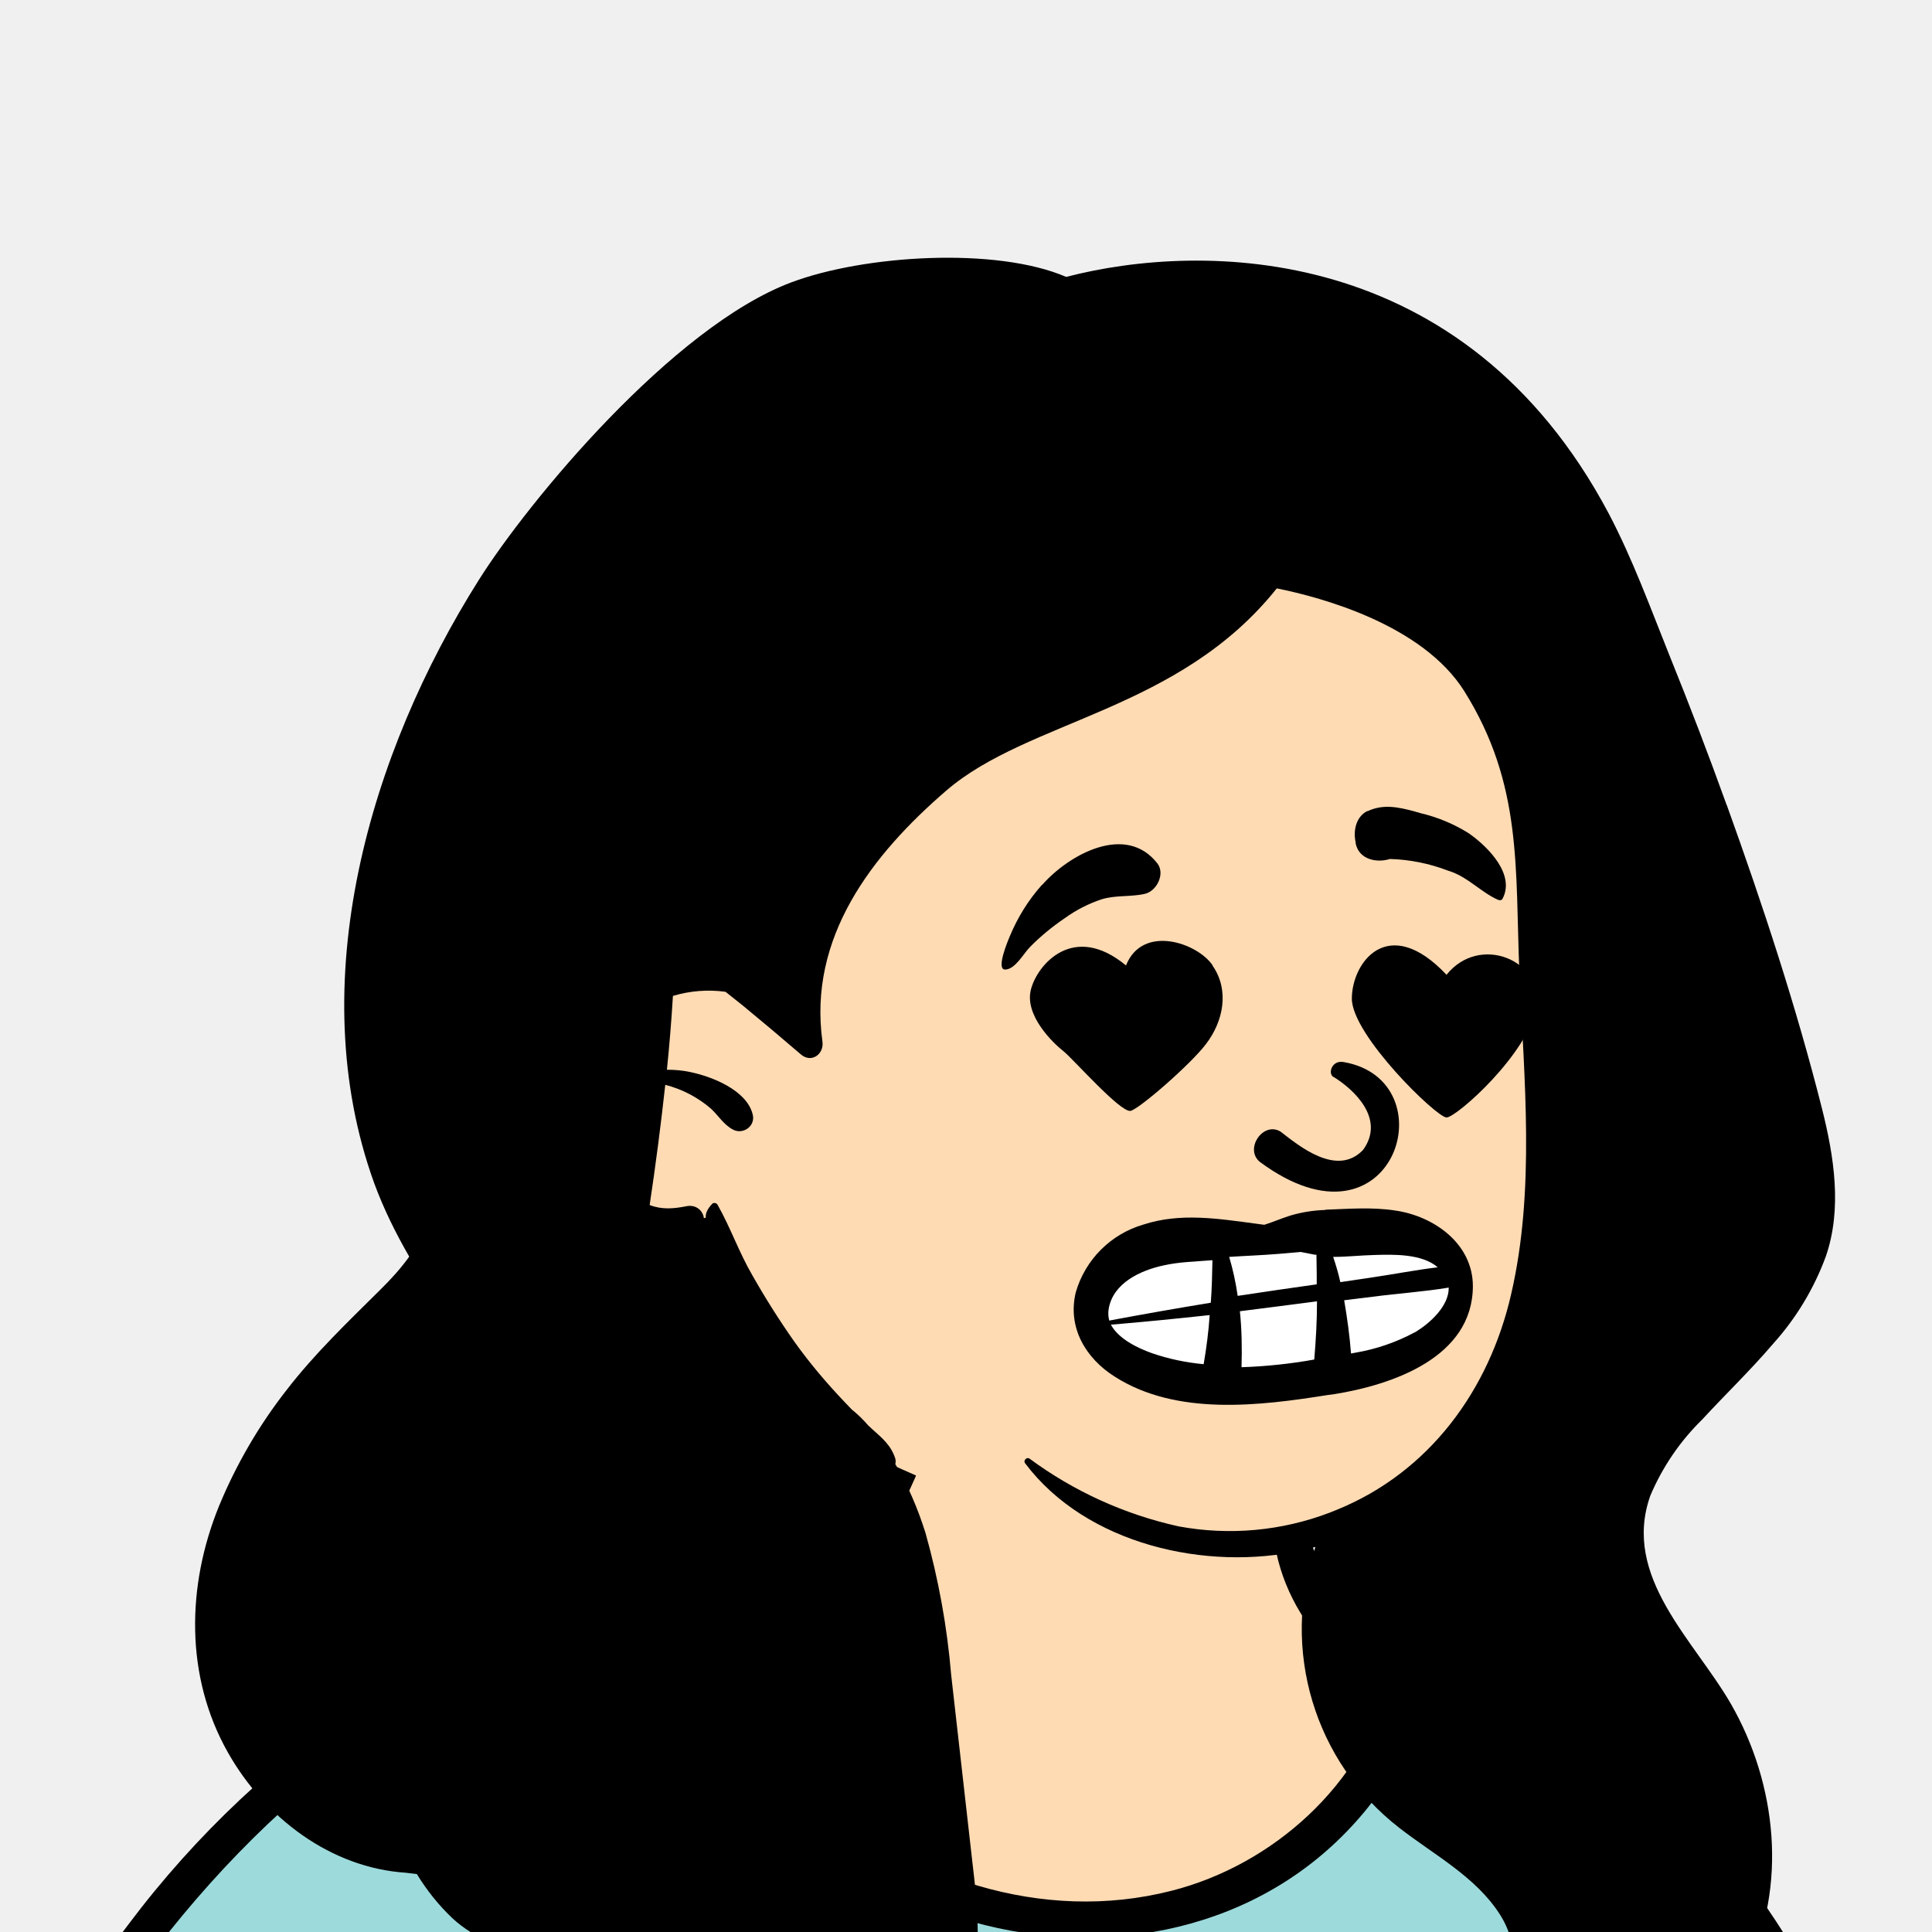
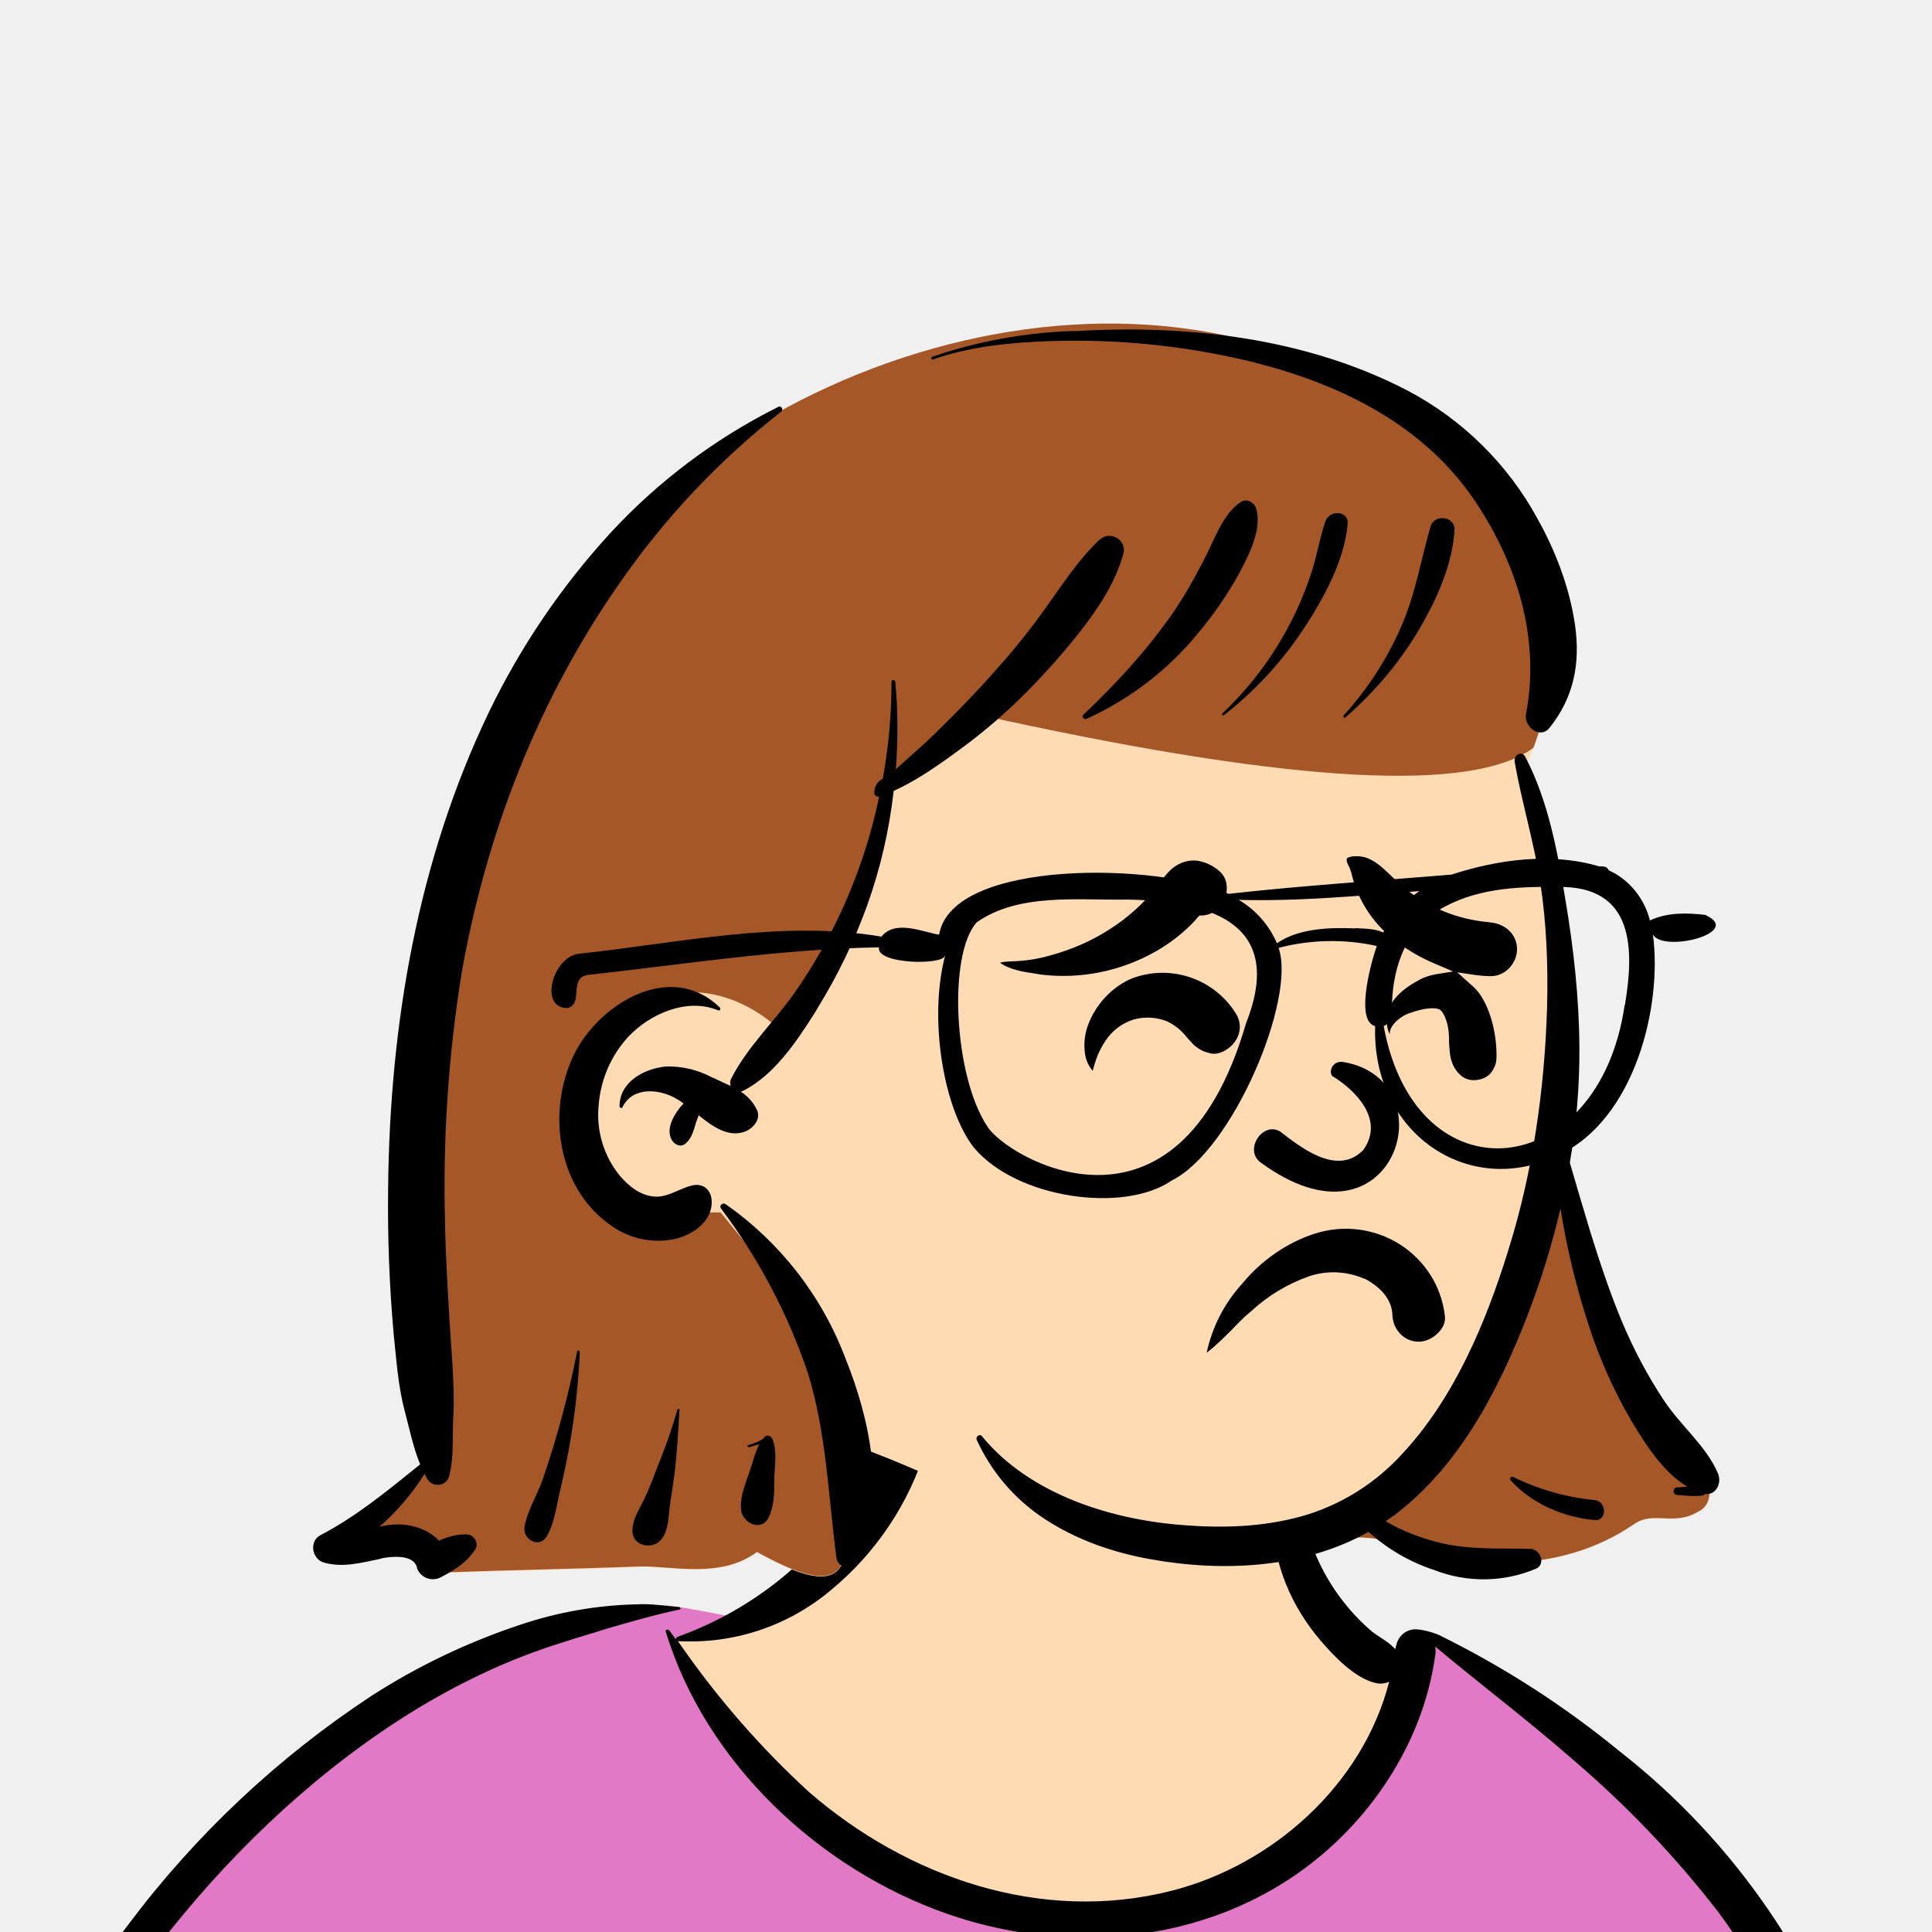
<svg xmlns="http://www.w3.org/2000/svg" viewBox="0 0 704 704" fill="none" shape-rendering="auto" width="256" height="256">
  <mask id="viewboxMask">
    <rect width="704" height="704" rx="0" ry="0" x="0" y="0" fill="#fff" />
  </mask>
  <g mask="url(#viewboxMask)">
    <g fill-rule="evenodd" clip-rule="evenodd">
      <path d="M705.3 1074a2351.1 2351.1 0 0 1-15.6-101c-1-7.7-2.5-16.4 2.7-22 7.3-8 14-14.8 14.8-26.2.8-10.7-2.8-22.4-5-32.8a809.4 809.4 0 0 0-17.3-64.7c-6.6-21.7-13.9-43.2-21.3-64.6-6.9-20-13.5-40.3-22.5-59.5-17-36.5-46-63.5-81.6-81.6-9-4.5-27-20.5-36.3-24-8.5-3.4-8.5 6.3-16.9 2.6-6.7-2.9-13-6.7-16.7-13.2-4-7-14.3-16.9-15.9-25-3.3-17.4.3-32.2-12-45.3a90 90 0 0 0-41.1-23.8c-33.7-9.3-78.5-2.8-98.8 28.5-9.7 14.9-13 33-26.2 45.1-11.4 10.7-8.8 18-23.6 23.4-.9.3-23.6-4.5-24.4-4.2-16.2-3.5-31.7 6.2-46.5 11.8a325.4 325.4 0 0 0-63 32.3 399.2 399.2 0 0 0-102.3 98.5 482.5 482.5 0 0 0-76.4 161c-1.7 6.4-3.5 13-1.5 19.4 1.7 5.3 5.4 9.2 9.8 12.4 6 4.3 18 7 17.7 15.7-.1 6.6-2.4 13.5-3.5 20-1.3 7.7-2.3 15.5-3.4 23.2-4.8 35.4-8.6 71-10.3 106.6a920 920 0 0 0-.5 106c.1 2.3.8 4.5 2 6.2-1 .4-1.2 2.4.1 2.7l2.7.5a12 12 0 0 0 7 2.4l5.5.2c19.3 4 38.6 7.9 58.1 10.8 23.8 3.5 47.6 6.3 71.5 8.7 49.2 4.8 98 3.2 147.1.6a1877 1877 0 0 1 147.4-2c49.2 1.4 98.4 3.5 147.6 4.4 55 1 110-.5 164.8-5 7.5-.5 12.2-6.5 10.7-14-8.9-44.7-19-89.1-27-134Z" fill="#ffdbb4" />
-       <path d="m201 597.5 1.2-.4c14.5-5.7 29.6-14.8 45.4-11.4.5-.2 10.8 1.9 17.9 3.2l-6.7 7L247 598c40.7 67.1 88.8 100.7 144.3 100.7 55.5 0 97.7-33.6 126.4-100.7l4-1c.4 0 1 .2 1.5.4 9.3 3.6 27.4 19.6 36.3 24.1 35.6 18 64.5 45 81.6 81.6 8.7 18.6 15.2 38 21.8 57.5l.7 2c7.4 21.4 14.7 43 21.3 64.6 6.3 20.4 12 41 16.6 61.8l.7 2.9c2.2 10.4 5.8 22 5 32.8a29 29 0 0 1-3 10.7l-80.4 29 38.4 261.3c-35.1 1.5-70.3 2-105.5 1.3-49.2-.9-98.4-3-147.6-4.3-47.7-1.2-95.3-.7-143 1.7l-12 .6a946.3 946.3 0 0 1-139.5-1l-3.1-.3v-38.3l16.3-212.9-83-15.6-81.3-39.5a21.7 21.7 0 0 1-5.6-8.8c-1.9-6-.5-12 1-18l.5-1.3a492.8 492.8 0 0 1 76.4-161A399.3 399.3 0 0 1 138 629.7c19.8-13 40.9-23.9 63-32.3Z" fill="#9ddadb" />
+       <path d="m201 597.5 1.2-.4c14.5-5.7 29.6-14.8 45.4-11.4.5-.2 10.8 1.9 17.9 3.2l-6.7 7L247 598c40.7 67.1 88.8 100.7 144.3 100.7 55.5 0 97.7-33.6 126.4-100.7l4-1c.4 0 1 .2 1.5.4 9.3 3.6 27.4 19.6 36.3 24.1 35.6 18 64.5 45 81.6 81.6 8.7 18.6 15.2 38 21.8 57.5l.7 2c7.4 21.4 14.7 43 21.3 64.6 6.3 20.4 12 41 16.6 61.8l.7 2.9c2.2 10.4 5.8 22 5 32.8a29 29 0 0 1-3 10.7l-80.4 29 38.4 261.3c-35.1 1.5-70.3 2-105.5 1.3-49.2-.9-98.4-3-147.6-4.3-47.7-1.2-95.3-.7-143 1.7l-12 .6a946.3 946.3 0 0 1-139.5-1l-3.1-.3v-38.3l16.3-212.9-83-15.6-81.3-39.5a21.7 21.7 0 0 1-5.6-8.8c-1.9-6-.5-12 1-18l.5-1.3a492.8 492.8 0 0 1 76.4-161A399.3 399.3 0 0 1 138 629.7c19.8-13 40.9-23.9 63-32.3Z" fill="#e279c7" />
      <path d="M232.2 584.6c5.1-.3 10.3.6 15.4 1 .4.1.6.8 0 .9-9 1.9-18 4.5-26.9 7.1l-3.8 1.2c-10 3-19.8 6-29.6 10-19.4 7.9-37.8 18.5-54.8 30.8C67.2 682.8 20 754.3-9.9 828.3a526 526 0 0 0-24.3 77c-.4 1.6-2 5.4-1 7 .7 1.3 3.6 2.1 5 2.9l4.5 2.3 25.2 12.9 2.3 1.1c38 18.6 78.4 34.4 121 35.5l.4-3.7a342 342 0 0 1 9.9-60c.3-1 1.6-.6 1.7.3 3 23.1 2 46.4 1 69.7-1.8 41-4.3 82.2-6.5 123.3-1.2 20.6-2.6 41-3.9 61.7-1.3 20.5-1.7 41.6-4.7 62-.6 4.6-6 7-10 6.6-4.4-.5-7.9-4.5-8-9 0-11.9 1.5-24 2.4-35.8l2.5-33.8c3.1-41.1 6.8-82.2 10.2-123.3a4771 4771 0 0 1 3.8-43.7C76.4 979.8 34.2 963-6.1 943.5c-.6 13.2-2 26.5-3.4 39.6-3.8 36.8-7.1 73.6-9.6 110.5a2254.2 2254.2 0 0 0-4.2 92.7l-.2 7c0 4.4-.5 8.5-4.3 11.7-3.7 3.3-8.9 3.5-12.6 0-5-4.6-4.2-10.9-4-17.1a1675.6 1675.6 0 0 1 1.8-47.2 1321 1321 0 0 1 10.5-109.5l2-14c3.5-26 7.5-52.7 15.5-77.9-3.1-1.5-6.2-3-9.3-4.7-5.5-2.7-11.2-5.4-16.6-8.4-4.2-2.5-7.9-5.8-9-10.8-1.4-5.5.6-11.5 2-16.9v-.4a502 502 0 0 1 26.6-80 523.2 523.2 0 0 1 67.8-117 353.8 353.8 0 0 1 88.7-83.3 239 239 0 0 1 53.8-25.7 142.6 142.6 0 0 1 42.8-7.5Zm90.1-66c6-6.5 18.1.2 15.2 8.8a108.2 108.2 0 0 1-34.7 52A79.4 79.4 0 0 1 247 598l1.7 2.4a321.1 321.1 0 0 0 46.1 52.6c36 31.2 84.8 48 132 36 37.1-9.4 69.8-38.8 79.4-76.2-1.3.6-3 .9-4.8.5-7.7-1.7-15.3-9.8-20.3-15.6-5.3-6.3-9.5-13-12.6-20.7-5.6-14-7.4-32.1.3-45.7 1-1.7 3-.7 3.3 1l.3 2.5c1.5 12.7 3.3 25 9.3 36.6a76 76 0 0 0 18.2 23.1c2.6 2 5.8 3.6 8.1 6l.5.4c.6-5 4.1-7.3 7.6-7.2 3.3.2 7.3 1.6 8.8 2.3l.1.1a341 341 0 0 1 65.1 42 259 259 0 0 1 88.4 129c7.5 25.3 11.8 51.4 16.3 77.4l2.8 16c4.2 23.9 8.9 48.4 18.4 70.7 2.5 5.7.6 11.1-5.5 13.4A1493 1493 0 0 1 688 953c3.7 16 6 32.5 8.7 48.5 6 34.1 13.2 68 19.4 102 3.2 17.5 6.1 35 9.3 52.3l4.7 25.2 2.4 13.6.1.7c.5 2.4 1 4.9.4 7.3-.8 2.7-2.9 4.6-4.8 6.6-1.6 1.6-3.8 1.6-5.7.7l-.7-.3c-3.4-1.6-6-3.2-7.3-7-.7-2.5-1-5.2-1.5-7.7a3535.6 3535.6 0 0 1-7.8-43.6l-1.6-9.1c-5.2-31.4-10.2-62.9-12.8-94.5-1-14-2.3-28.1-3.5-42.2l-.9-10.5c-1.1-13.3-2.5-27-2.7-40.5l-4.5 1.6L657 964c-5.5 2-12.5 6-18.4 5.2-2.9-.3-5-1.2-6.8-2.9 2 28.8 4.8 57.4 8.5 86a1965.7 1965.7 0 0 0 22 135c.6 3.2 1.4 6.4 1.9 9.6.5 3.7-.5 5.9-2.5 9-1.7 2.4-5 3.7-7.8 2-3.6-2.3-5.5-4.3-6.5-8.4-1-3.7-1.6-7.6-2.3-11.4a1654.2 1654.2 0 0 1-11.4-65.2c-7.8-52-12.7-104.4-15.2-156.8a1388 1388 0 0 1-1.4-77.8c0-13.3.5-26.6 1.4-39.9 1-13.4 3-26.5 4.8-39.8 0-.5.7-.5.7 0 .8 14.9 2.1 29.8 2.8 44.7.6 14.3.9 28.5 1.4 42.8.6 18.7 1.5 37.5 2.7 56.2a9.6 9.6 0 0 1 8.5-3.1c4.7-1 9.7-3.4 14.1-5l16.8-5.5 26.4-8.7a679 679 0 0 1-18-80.8l-2-12.3c-4-24.2-8.5-48.5-15.8-72a229.8 229.8 0 0 0-34.8-68.2 370.2 370.2 0 0 0-52.7-55.3C557 627 539.7 614 523 600c.1.9.2 2 0 3-3.5 25.9-17 50-35.8 67.9-37.7 36-93.6 43.4-142 26.5-46.7-16.3-88-55-102.6-102.8-.3-.8.8-1 1.3-.5l2.4 3.3c0-.4.2-.9.7-1a129 129 0 0 0 46.6-29.2 100.2 100.2 0 0 0 21.3-33.3l.4-1c1.7-5 3.2-10.2 7-14.2Z" fill="#000" />
    </g>
    <g transform="matrix(.99789 0 0 1 156 62)">
      <g fill-rule="evenodd" clip-rule="evenodd">
-         <path d="M432 270c-3.9-62.1-24-132.7-83.5-163.2-131-52.6-303.1 79.8-312.2 215-3.2 46.3 22.5 96.9 69.4 109.7 10.5 13.9 26.3 22.3 41.9 29.6 185.6 96.3 305.5 18 284.3-191Z" fill="#ffdbb4" />
-         <path d="M474.2 231.4c-6.6-18.3-13.5-36.3-20.8-54.3-7-17.4-13.5-35.3-22.3-52C378.4 26 282.7 26 233 38.9c-25.6-11-73.7-8-100.4 2-43.3 16.2-96 79.8-114 108.3-39.9 63-64.7 147-38.3 219.9 3.5 9.5 7.9 18.3 12.8 26.8-3 4.2-6.7 8.3-10.7 12.2-11.8 11.7-23.7 23-34 36.3a180.4 180.4 0 0 0-24.8 42.5c-11.8 29-12.4 62 3.3 89.7 13.6 24 37.7 42 64.9 43.8l4.1.5c3.6 5.9 8 11.4 13 16.1C24.4 651.5 61 659 82 659.5L85 662c12.8 10 26.2 20.1 40.8 27.3 10 4.9 23 8.9 33.3 5.4 4.7 3.1 12.4 2.5 17 0A45.2 45.2 0 0 0 194 675c9.2-18.9 7-39.6 4.6-59.7l-7.6-67a276 276 0 0 0-9.4-51.8c-2.8-8.8-6.3-17.1-11-25a4 4 0 0 0 0-2c-1.6-4.9-4.7-7.4-8.5-10.8l-1.4-1.3a45 45 0 0 0-6-5.8l-2.4-2.5c-6.7-7-13-14.4-18.7-22.4a293 293 0 0 1-15.2-24c-4.8-8.2-8-17.4-12.7-25.7-.4-.7-1.5-.9-2-.3-1.5 1.6-2.5 3.3-2.3 5l-.7.2c-.3-2.7-2.8-5-6.2-4.4-5 1-9.2 1.3-13.6-.4a1112.5 1112.5 0 0 0 5.7-43.8 41.2 41.2 0 0 1 16.7 8.7c2.7 2.5 4.6 5.8 8 7.6 3.7 2 8.4-1.3 7.2-5.6-2.2-8.8-15-13.8-23-15.4-2.8-.6-5.6-.8-8.3-.8a657.6 657.6 0 0 0 2.2-26.9 45.4 45.4 0 0 1 19.2-1.5l6.3 5a1256 1256 0 0 1 21.2 17.8c3.8 3.3 8.5 0 7.9-4.6-5.3-38 18-68.1 45.2-91.5 30.1-25.9 84.9-28.9 120.7-73.7 16.5 3.3 53.3 13.3 68.5 37.5 21.3 34 18.5 64.4 20.1 102.9 1.7 38.5 5.8 78.7-3 116.7-8 35-29.9 65-63.8 78.7l-2.5 1a102.6 102.6 0 0 1-55.1 5 144 144 0 0 1-54.5-24.7c-1-.7-2.4.7-1.6 1.7 22.3 29.6 66.3 39.5 101.2 31.7l4.8-1.2a91.7 91.7 0 0 0 30.7 102.4c12.6 9.8 28 17.8 36.8 31.7 8 12.7 5.5 27-8 34.3-3.5 1.9-4.8 7.9-1.4 10.5l4 3c7.5 5.8 28.5 16.6 31.9 17 30 3.6 50.3-18.5 63.3-44.6 15.2-30.6 11.2-67.9-5.5-97-13.5-23.4-40-46.4-29.5-76a85.5 85.5 0 0 1 19-27.8c8.5-9.2 17.6-17.9 25.8-27.5a98 98 0 0 0 19.3-31.9c6-17.4 3-36.3-1.4-53.8-9.5-37.5-21.7-74.4-34.8-110.7Z" fill="#000" />
+         <path d="M431.6 424.8c-4-5.8-13.5-48.4-19.6-55 .5-25 7.4-112-12.4-151.2 4.2-4.2 15.3-40.5 12.4-54.3 9.4-28.8-50.7-74.5-73.5-86.8C232.2 20.5 78.3 83.4 30 188.9 1 252.5.4 323.6-2.8 392c-.4 14.7-1.8 29.5-1.8 44 2.1 13 12.3 26 4.6 36.7-8.5 5.9-25.8 20.3-18 28.4 4.4 3.8 11.6 1.6 16.5 5.2 2.5 1.4 4 4.4 7 4.9 26.5-1 45.2-1.1 71.8-2.2 11.7-.4 29.4 4.6 42.8-5.3 46.8 26 27.2-11.7 36.7-38.5 28.7 9.7 86 40.7 116.7 41.7 25 3.1 48.3-11.4 72.8-8 30.4 11.2 66.1 13.7 94-5.4 7-5 14.7.8 23.5-4.6 17-8.2-23.6-55-32.2-64Z" fill="#ffdbb4" />
+         <path d="M30 189C78.3 83.3 232.2 20.4 338.5 77.4c22.8 12.3 82.9 58 73.5 86.8 2.2 10.4-3.7 33.7-8.4 46.3-22.2 16.4-86.8 13-194-10.2l-4.1-.9-36.7 21.7-15 56.5c-10 10-18.2 22.2-24.5 36.6 0 0-15-16.6-37.5-14.5A95.6 95.6 0 0 0 59.5 320c-6.7 7.2-6.8 23.3-.4 48.3l.4 1.5 32.3 10h15l41 50.2 6 51.7c-1.3 22.6 3.8 42.7-33.7 21.8-13.4 9.9-31.1 5-42.8 5.3-26.6 1-45.3 1.2-71.9 2.2-2.9-.5-4.4-3.5-7-5-4.8-3.5-12-1.3-16.5-5-7.7-8.2 9.6-22.6 18.1-28.5 7.7-10.7-2.5-23.8-4.6-36.6 0-14.6 1.4-29.4 1.8-44l.3-6.2C.5 319.3 1.9 250.6 30 189Zm373 204.5 9.4-35.4-.2 5.3-.2 6.5c6.1 6.5 15.7 49 19.6 55l.9.9c10.1 10.9 47.8 55 31.3 63-8.8 5.4-16.5-.4-23.5 4.6-27.9 19.1-63.6 16.6-94 5.3-3.6-.5-7.1-.6-10.6-.4l-1.5-4.6 33.3-28.6 35.6-71.6Z" fill="#a55728" />
+         <path d="M396.8 215.3c-.4-2.2 2.6-3.8 3.8-1.6 8.4 16 11.8 34.5 14.7 52.2 3 17.8 5 35.7 5.1 53.8.1 14-1.1 28-3.5 42l.3 1 1.6 5.4.8 2.8 4.7 15.7c3.4 10.9 7 21.8 11.4 32.4 4.3 10.3 9.5 20.2 15.7 29.5 6 9 15.4 16.5 19.6 26.4 1.5 3.5-.7 8-4.7 7.5-.3.3-.7.6-1.3.6-3 .3-6 0-9.2-.3a1.4 1.4 0 0 1 0-2.7c1.4 0 2.7-.2 4-.3-9-5.3-15.4-15.7-20.5-24.1a176 176 0 0 1-15.6-35 274.8 274.8 0 0 1-10.2-42.2 294 294 0 0 1-11.4 37.2l-.6 1.6C390.9 444.5 376.7 472 353 490l-3.3 2.3 1.3.8c1.4.7 2.7 1.5 4 2 4.8 2.3 10 4 15 5.2 10.7 2.5 21.8 1.8 32.6 2.1 3.6.2 5.6 5.5 2 7.2a49.4 49.4 0 0 1-37.2.5 66.7 66.7 0 0 1-24-13.9c-23.7 13.3-53.1 14.7-79.4 10-13.7-2.4-27-7-38.7-14.6a68.2 68.2 0 0 1-25-29c-.4-1 1-2.3 1.9-1.3 17.9 21.8 48.8 31 76 32.6 14.4 1 29.3.2 43.2-4.1a78.8 78.8 0 0 0 34-21.7c19.2-20.4 30.8-48 39-74.4 9-28.6 13.3-58.7 14.2-88.7.4-15.2-.2-30.5-2.5-45.5-2.4-15-6.8-29.4-9.4-44.2Zm-269-129c1.2-.7 2.1 1 1 1.8a286.7 286.7 0 0 0-58.6 62c-29.9 42.5-49 91.6-58 142.7a486.9 486.9 0 0 0-6 91.4c.2 12 1 24.2 1.7 36.3l.9 13.4c.4 6.3.7 12.5.5 18.8l-.1 1.4c-.4 7.3.3 14.7-1.5 21.8-1 3.7-6.1 4.3-8 1l-1-1.8a89.3 89.3 0 0 1-16.4 19.2c3-.7 6-1 9.2-.7 5 .6 9.3 2.5 12.5 5.8 3-1.4 6.3-2.3 10-2.3 2.7 0 4.7 3.1 3.2 5.5-3.1 4.8-7.4 7.4-12.3 10a6.2 6.2 0 0 1-9-3.3v-.3c-1.4-4.6-9-3.9-12.7-3.2l-1 .3c-6.8 1.4-13.4 3.2-20.2 1.3-4.4-1.2-5.6-7.8-1.3-10 13.4-7 24.7-16.4 36.4-25.8-2.6-6.3-4-13.3-5.7-19.7-2.4-9-3-18.7-4-28a522 522 0 0 1-2-53c.6-59.6 10.8-119.4 36.8-173.4a270.8 270.8 0 0 1 44.1-65 212.9 212.9 0 0 1 61.5-46.2Zm-20.9 292c-.7-1 .7-2.2 1.6-1.6a120.3 120.3 0 0 1 43.9 56.3c9 22.2 14.6 49.4 5.7 72.6-1.4 3.7-8.3 5-9 0-3-22.6-3.6-45.2-10.4-67.2a211.8 211.8 0 0 0-31.8-60.1ZM91 451.7c.1-.4.8-.4.8 0-.5 8-.9 16-1.9 24l-1.7 11.5c-.5 4-.4 8-2.7 11.3-3 4.5-11.1 3.2-10.9-3 .2-4.2 2.2-6.9 4-10.6a102 102 0 0 0 3.2-7.3l1.4-3.7c3-7.4 5.7-14.6 7.8-22.2Zm-36.6-21.2c0-.6 1-.4 1 .2a261.5 261.5 0 0 1-6.8 48.7l-.5 2.1c-1.2 5.3-2 11.5-4.7 16.2-2.7 4.8-9 1.3-8.2-3.4 1-5.6 4.4-11.2 6.4-16.5a357 357 0 0 0 12.8-47.2Zm68.3 31.4.2-.3c1-1 2.3-.3 2.8.7 1.8 4.4.9 9.6.7 14.2v1c0 4.8 0 9.2-2.1 13.5-2.6 5.3-9.5 2-10-2.7-.6-5 1.8-10.1 3.4-15 1-3 1.7-6.1 3.2-9-1.3.3-2.5.8-3.7 1-.6.2-.8-.6-.3-.7 2-.7 4.2-1.2 5.8-2.7Zm272.6 15.5c-.6-.7.2-1.6 1-1.2a85.7 85.7 0 0 0 29.6 8.4c4.6.4 4.7 7.8 0 7.3-11.2-1-23-6-30.6-14.5ZM52.6 323.7c8.6-19.3 35.7-36.4 54-18.5.3.4 0 1.1-.6 1-11.3-4.8-25.1 1.2-33 9.7a41.3 41.3 0 0 0-10.7 24.6 35.1 35.1 0 0 0 7.6 25.8c3.2 3.8 7.5 7.3 12.6 7.7 5 .5 9.4-3.1 14.2-4.1 3.7-.7 6.4 1.5 6.8 5.1.8 8-7.2 13.3-14 14.6a29.5 29.5 0 0 1-21.3-4.1c-20.5-13-25-40.8-15.6-61.8Zm192.6-189c3.7-3.6 10 0 8.7 5-3 10.8-9.2 20-16 28.7a258.7 258.7 0 0 1-21.4 23.8 201.8 201.8 0 0 1-24.4 20.4l-2.6 1.9c-6.1 4.3-12.6 8.6-19.5 11.7a184.5 184.5 0 0 1-9.7 41.8 201 201 0 0 1-18 37.2l-1 1.7c-6.8 10.7-14.8 22.7-26.1 28.5l-1 .4c2.5 1.7 4.6 3.8 6 6.9 1.3 3.3-1.6 6.5-4.4 7.6-6 2.3-11.7-1.6-17-5.9l-.6 1.6c-1.2 3.3-1.6 6.8-4.6 9-1.5 1-3.3.1-4.2-1-3-4 .1-9.4 2.7-12.6l1.2-1.3A27 27 0 0 0 90 338c-6.2-3.3-15.4-3.9-19 3.4-.2.6-1.1.3-1.1-.3 0-9 9.2-13.8 17.1-14.5a34 34 0 0 1 16.7 4l1 .4c1.9 1 3.9 1.8 5.8 2.7-.3-.8-.3-1.8.2-2.7 6-11.8 16.3-21.3 23.8-32.2a193.8 193.8 0 0 0 30.2-70.5c-.9.2-1.9-.6-1.8-1.5.1-2.2 1.2-4.2 3.1-5a190 190 0 0 0 3.2-35.3c0-1 1.3-.9 1.4 0 1 10.5 1 21.2.2 31.8 5-4.6 10.3-9 15-13.7 7.3-7.1 14.4-14.4 21.1-22 7-7.7 13.4-15.7 19.4-24.2l3.1-4.4c4.8-6.8 9.7-13.6 15.8-19.4Zm-9.4-76c41.1-2.6 85 2.4 122 21.7a115 115 0 0 1 47.3 46.6c6.7 12 11.7 25.1 13.7 38.7 2 14-.4 26.4-9.3 37.5-3.5 4.4-9.5-.6-8.6-5 5.3-27.6-3.3-54.8-18.6-77.6-22.3-33.1-61.1-47.8-99-54.4a273.8 273.8 0 0 0-56.2-3.9c-14.4.5-29.1 1.9-42.8 6.7-.5.2-.8-.7-.2-1a177 177 0 0 1 51.7-9.4Zm61 62.2c2.1-1.3 4.7 0 5.5 2.2 2.5 7.7-2.9 17.8-6.5 24.5a137 137 0 0 1-14.7 21.2 112.2 112.2 0 0 1-40.6 31.1c-1 .5-2.1-.7-1.2-1.5 12-11.3 23-23.3 32.5-36.8 4.6-6.7 8.5-13.7 12.2-21 3.3-6.4 6.5-15.7 12.8-19.7Zm69.2 9c1.4-4.7 9-3.9 8.8 1.2-.8 13.2-7 26.5-13.8 37.7-7 11.5-15.8 21.7-26 30.6-.4.4-1.1-.2-.7-.7 8.8-9.6 15.8-20.5 21-32.3 5.2-11.8 7.2-24.2 10.7-36.4Zm-38.3-2c1.5-4.2 8.5-3.9 8.1 1-1.2 13.5-9 27.6-16.4 38.7a132.6 132.6 0 0 1-28.8 31c-.4.3-1-.2-.6-.6a123 123 0 0 0 32.6-51.5c2-6.2 3-12.6 5.1-18.7Z" fill="#000" />
      </g>
    </g>
    <g transform="translate(315 248)">
-       <g fill-rule="evenodd" clip-rule="evenodd">
-         <path d="M95.4 211.2c16-12.4 100.6-16 109-8 8.4 8 28.2 31.2-9.6 46-37.8 14.7-86 13.9-99.4 0-13.5-13.9-16-25.6 0-38Z" fill="#fff" />
-         <path d="M168 192.8c8.4-.3 17-1 25.4.3 14 2 28.3 12 28.3 27.6-.1 26-29.4 35.9-50.4 39.3l-2.3.3c-25.1 4-55.2 7.7-77.7-6.6-10.7-6.7-17.4-18-14.3-30.8a36.2 36.2 0 0 1 24.7-24.7c13.5-4.4 27.4-2.1 41-.3l3 .4c3.2-1 6.4-2.4 9.6-3.4a50 50 0 0 1 12.6-2Zm-3.2 33.4-13.1 1.7-14.9 1.9c.7 6.7.8 13.5.6 20.4a185 185 0 0 0 26.5-2.8c.6-7 1-14.1 1-21.2Zm-39 5c-12 1.3-24 2.5-36 3.5 2.8 5.2 9.7 8.5 15 10.4 6.1 2.1 12.4 3.4 18.8 4 1-5.8 1.8-11.9 2.2-18Zm87-10c-9 1.5-18.4 2.1-27.4 3.3l-10.6 1.3c1.1 6.4 2 12.9 2.5 19.4l1.6-.3a70.3 70.3 0 0 0 21.4-7.3l.6-.3c5.2-3.2 12.1-9.4 12-16.1Zm-86-10c-5.9.5-12.1.6-17.8 1.9-8.4 1.8-18.4 6.4-20 15.8a10 10 0 0 0 .2 4.3c12.3-2.3 24.7-4.5 37-6.5.4-5.2.5-10.4.6-15.5Zm32.1-3-8 .7c-6 .5-12 .7-18 1.1 1.4 4.7 2.4 9.4 3.1 14.2l14.8-2.2 14-2v-3.6l-.1-7.2h-.6l-5.2-1Zm50 5.6c-5.7-5-16.2-4.7-22.9-4.5-5 .1-10 .7-15.2.7 1 3 1.9 6 2.6 9.2l10.8-1.6c8.2-1.2 16.4-2.8 24.6-3.8Zm-38-69.4c7.5 4.6 19 15.3 10.8 26.6-9.5 10-23.3-1.4-30-6.6-6.4-4-13.4 6.3-7.6 11 49 36.3 69-29.8 30.5-36.4-4.2-.8-5.8 4-3.8 5.4Zm73.9-25.6c-2.6 16.9-29.1 40.4-32.7 40.4-3.6 0-34.5-30-34.5-43.3 0-13.3 13.3-31.2 34.5-8.7 12-15 35.3-5.3 32.7 11.6Zm-118-15c6.3 9 4 20.4-2.4 28.7-5.6 7.4-24.6 23.9-27.5 24.3-3.7.5-20.4-18.4-24.2-21.6-4-3.1-14.6-13.3-12-22.8 2.4-9 15.5-24.4 34.6-8.6 6-15.1 26-8.3 31.6 0Zm-62-29.4c9.7-11 30.5-22.6 42-7.7 2.8 3.8-.3 10-4.6 11-5.2 1.2-10.6.4-15.8 2a49.5 49.5 0 0 0-13.3 6.8c-4.7 3.2-9 6.7-12.9 10.7-2.3 2.4-5.3 8-8.9 8.1-3.6.1 1.2-11 1.6-12 2.9-7 6.8-13.3 11.8-18.9Zm118.5-26.8c5.7-2.7 11.2-1.5 16.9 0l2.4.7a58 58 0 0 1 17.7 7.4l.4.3c6.6 4.7 16.5 14.7 11.8 23.5-.3.6-1 .6-1.6.4-6.1-2.7-10.7-8-17.2-10.3l-1.2-.4a64.3 64.3 0 0 0-21-4.2c-4.8 1.5-11.2.3-12.5-5.6v-.3l-.1-.6c-.8-4 .3-9 4.4-11Z" fill="#000" />
-       </g>
+       <path fill-rule="evenodd" clip-rule="evenodd" d="M182.2 218a28 28 0 0 0-20.3-.9 60.8 60.8 0 0 0-21 12.7c-2.5 2-4.8 4.4-7 6.7-3 3-6 6-9.2 8.4a54 54 0 0 1 13-25.2c6.8-8.3 16.3-15 26.5-18.2a36.8 36.8 0 0 1 31 4c8.7 5.6 15 14.8 16.3 26 .3 2.4-.8 4.6-2.5 6.2-1.9 2-4.6 3.2-7 3.2-2.6 0-4.9-1-6.6-2.7a10.3 10.3 0 0 1-3-6.7c-.1-2.8-.8-5.2-3.1-8.1-1.6-2-4.5-4.2-7.1-5.5Zm16-96.7c-2.5 1-5.6 3.3-6.5 5.8-.2.6-.3 1.1-.3 1.7-.9-1.7-1.2-3.8-1-5.8.3-6.5 6.4-11.1 11.7-13.9 1.8-1 3.7-1.6 5.6-2l6.8-1.1-6.3-2.7a63 63 0 0 1-16.2-9.7 42.5 42.5 0 0 1-14.2-22l-.2-.8c-.3-1.4-.7-2.1-1-3-.3-.4-.5-1-.8-1.7-.1-.5-.2-.9 0-1.2 0-.3.4-.4.7-.5 2-.8 5.4-.3 6.8.3 3.4 1.3 6.4 4.3 9.3 7.1 1.5 1.4 2.8 2.7 4.2 3.8A56.3 56.3 0 0 0 227.2 88l.6.1c2.8.2 5.5 1.3 7.3 3.2 1.7 1.7 2.7 4 2.7 6.6a10 10 0 0 1-3 7 9.1 9.1 0 0 1-6.7 2.8c-1.8 0-3.6-.2-5.4-.4l-6.7-1 5 4.5c1 .8 2 1.8 2.9 3 4.6 6.3 6.6 16 6.4 23.6 0 1.5-.4 3-1.2 4.3a6.9 6.9 0 0 1-2.7 2.8 9 9 0 0 1-4.3 1.1 7 7 0 0 1-4.4-1.4 11.3 11.3 0 0 1-3.5-4.8c-1-2.5-1-5.1-1.2-7.8 0-1.8 0-3.6-.4-5.4-.4-2.3-1.5-5.2-2.8-6.2-2-1.3-7-.3-10.3.9l-1.2.4Zm-27.4 23c7.6 4.7 19 15.4 11 26.7-9.6 10-23.4-1.4-30.2-6.6-6.3-4-13.3 6.3-7.5 11 49 36.3 69-29.8 30.5-36.4-4.2-.8-5.8 4-3.8 5.4Zm-53.5-14.5a19 19 0 0 0-7.2-5.7 19 19 0 0 0-12-.6 19 19 0 0 0-10.3 7.8c-2.2 3.2-3.7 7-4.6 10.9a11.6 11.6 0 0 1-2.8-6 21 21 0 0 1 1-10.5c2.7-7.6 9-14.4 16.4-17.3a31.5 31.5 0 0 1 37.6 13 9 9 0 0 1 .7 8.2 11 11 0 0 1-6.5 6c-1.5.5-3 .5-4.3 0-1.9-.4-3.6-1.4-5-2.6-1.1-1-2-2.1-3-3.2Zm12.6-47.9a9 9 0 0 1-7.8 3.7l-.6.6-1.2 1.4a60.2 60.2 0 0 1-14.2 11.1 68 68 0 0 1-42 8.4l-1.7-.3c-4.1-.6-9.6-1.4-13-4 1.4-.4 2.7-.4 4-.5a55.3 55.3 0 0 0 14.5-2.2c7.5-2.1 14.4-5 21-9.2a69 69 0 0 0 17.5-15.6l.6-.8.7-1c2-2.5 3.7-5 6.8-6.6 2.4-1.2 4.9-1.6 7.2-1.2a16 16 0 0 1 7.6 3.7A7.7 7.7 0 0 1 132 75c.2 2.4-.6 5-2 7Z" fill="#000" />
    </g>
    <g transform="translate(279 400)" />
    <g transform="translate(179 343)" />
-     <g transform="translate(203 303)" />
+     <g transform="translate(203 303)">
+       <path fill-rule="evenodd" clip-rule="evenodd" d="M389 63.3c-9.4 64.5-76 71.6-87.8 7.6 1.9-.8 3.2-2.5 3-5.7-.1-14 4.2-28.7 16.8-36.4 13-8 28.2-8.8 43.3-8.6 28.7-.7 28.1 23.3 24.8 43Zm-98.2-28c-9-.4-20.5-.1-28.5 5.4a34 34 0 0 0-13.9-15.8c21.7.6 44-1.5 65.8-3.2-5.2 3.6-10 9-13.2 15.1-3-1.5-7.1-1.4-10.2-1.6ZM251 70c-25 86-87.4 48.6-94.2 37.5-12.2-18.2-14.5-62.6-3.9-74.4 15.3-10.8 37-8 55-8.3 33.3.5 56.9 10.4 43.1 45.2Zm167.6-39.6c-6.8-.8-14-1-20.4 2-2-8.3-8-15.2-14.9-18.2-.8-1-.7-1.6-3.6-1.5-17.4-5.2-37-2.5-53.8 3-26.6 2.2-54.4 4-81.2 7-25.1-11.3-100.8-13-105.5 14.9-6-1-16-5.6-21 .7-36.4-6.2-74.1 2.4-110.8 6.3-9.2 1.7-14 20-3.5 19.7 6-1.6-.1-11.4 7.8-12.1 35.3-3.9 69.9-9.4 105.6-10-1.2 6.2 23.6 6.6 24 3h.1c-6.1 23-.6 55.9 10.5 70 15.6 18.6 54.6 24 72 12 22.3-11 45.5-66.4 39-84.8a76.6 76.6 0 0 1 35.8-.7c-2.8 8-7.6 27.5-.6 29.2-1.3 38.8 34 63 66.6 47.1C393 105 402.8 63 399.3 37.5c3.6 6.8 33-.6 19.3-7Z" fill="#000" />
+     </g>
  </g>
</svg>
